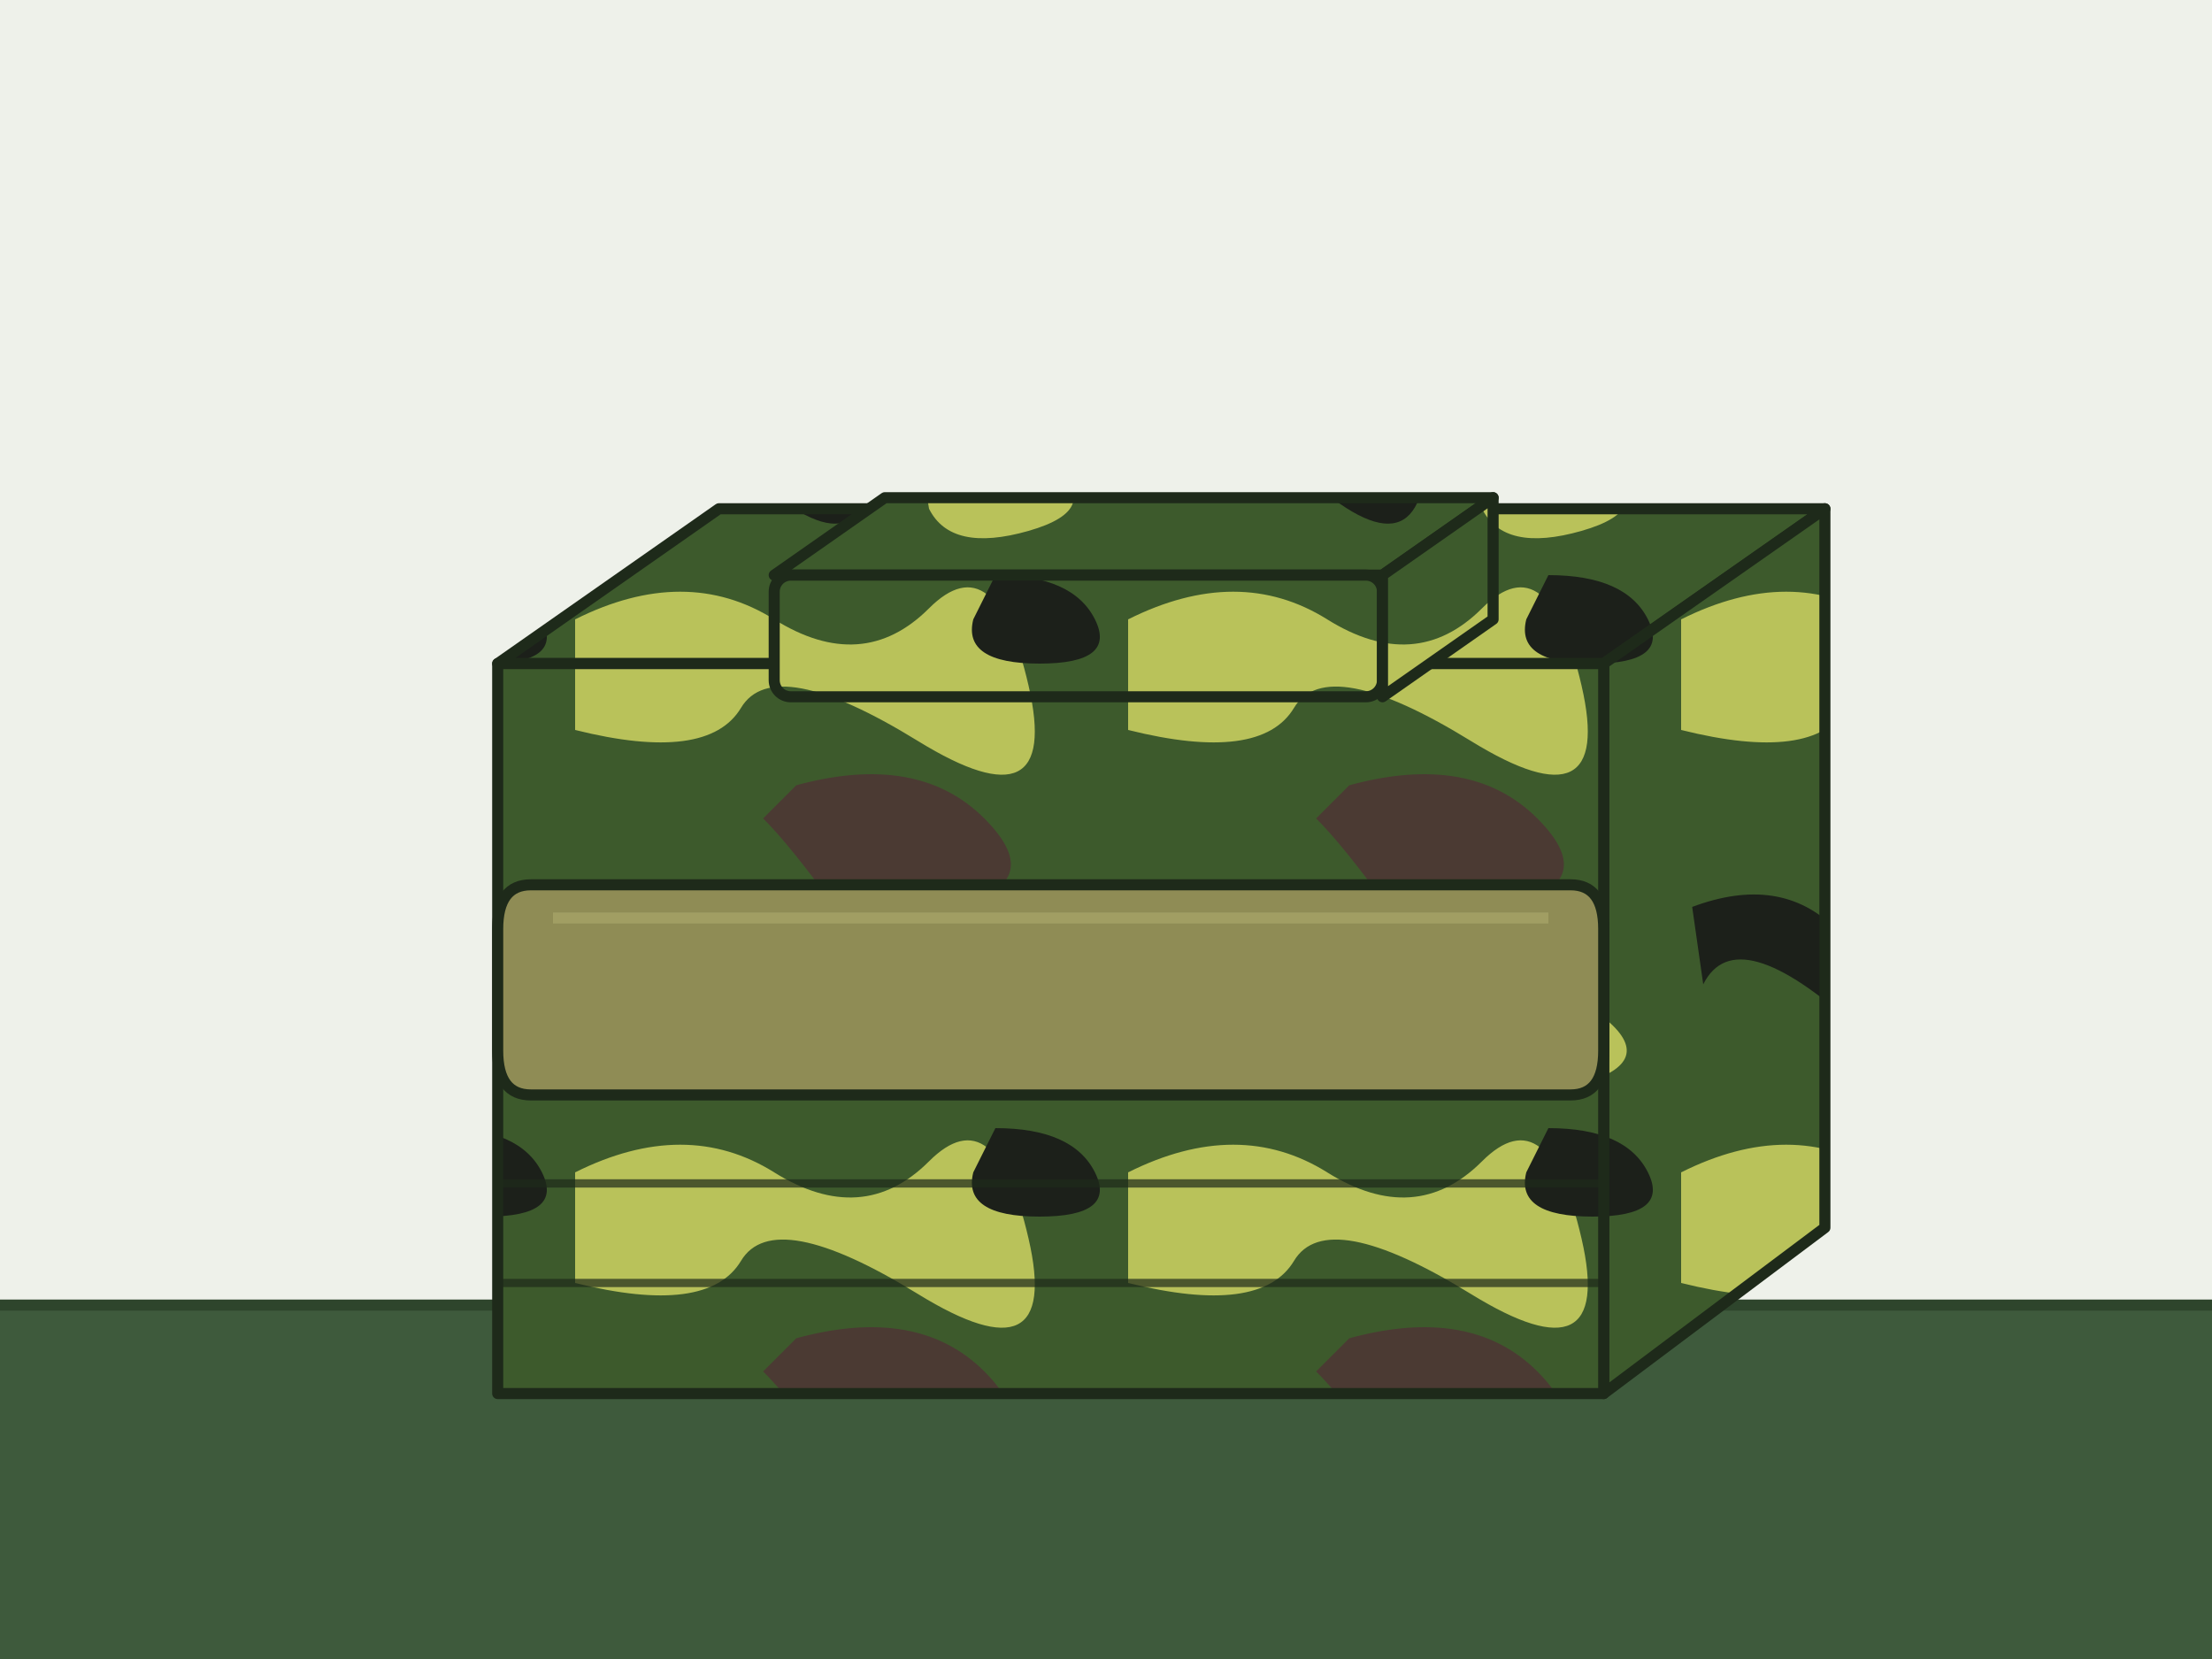
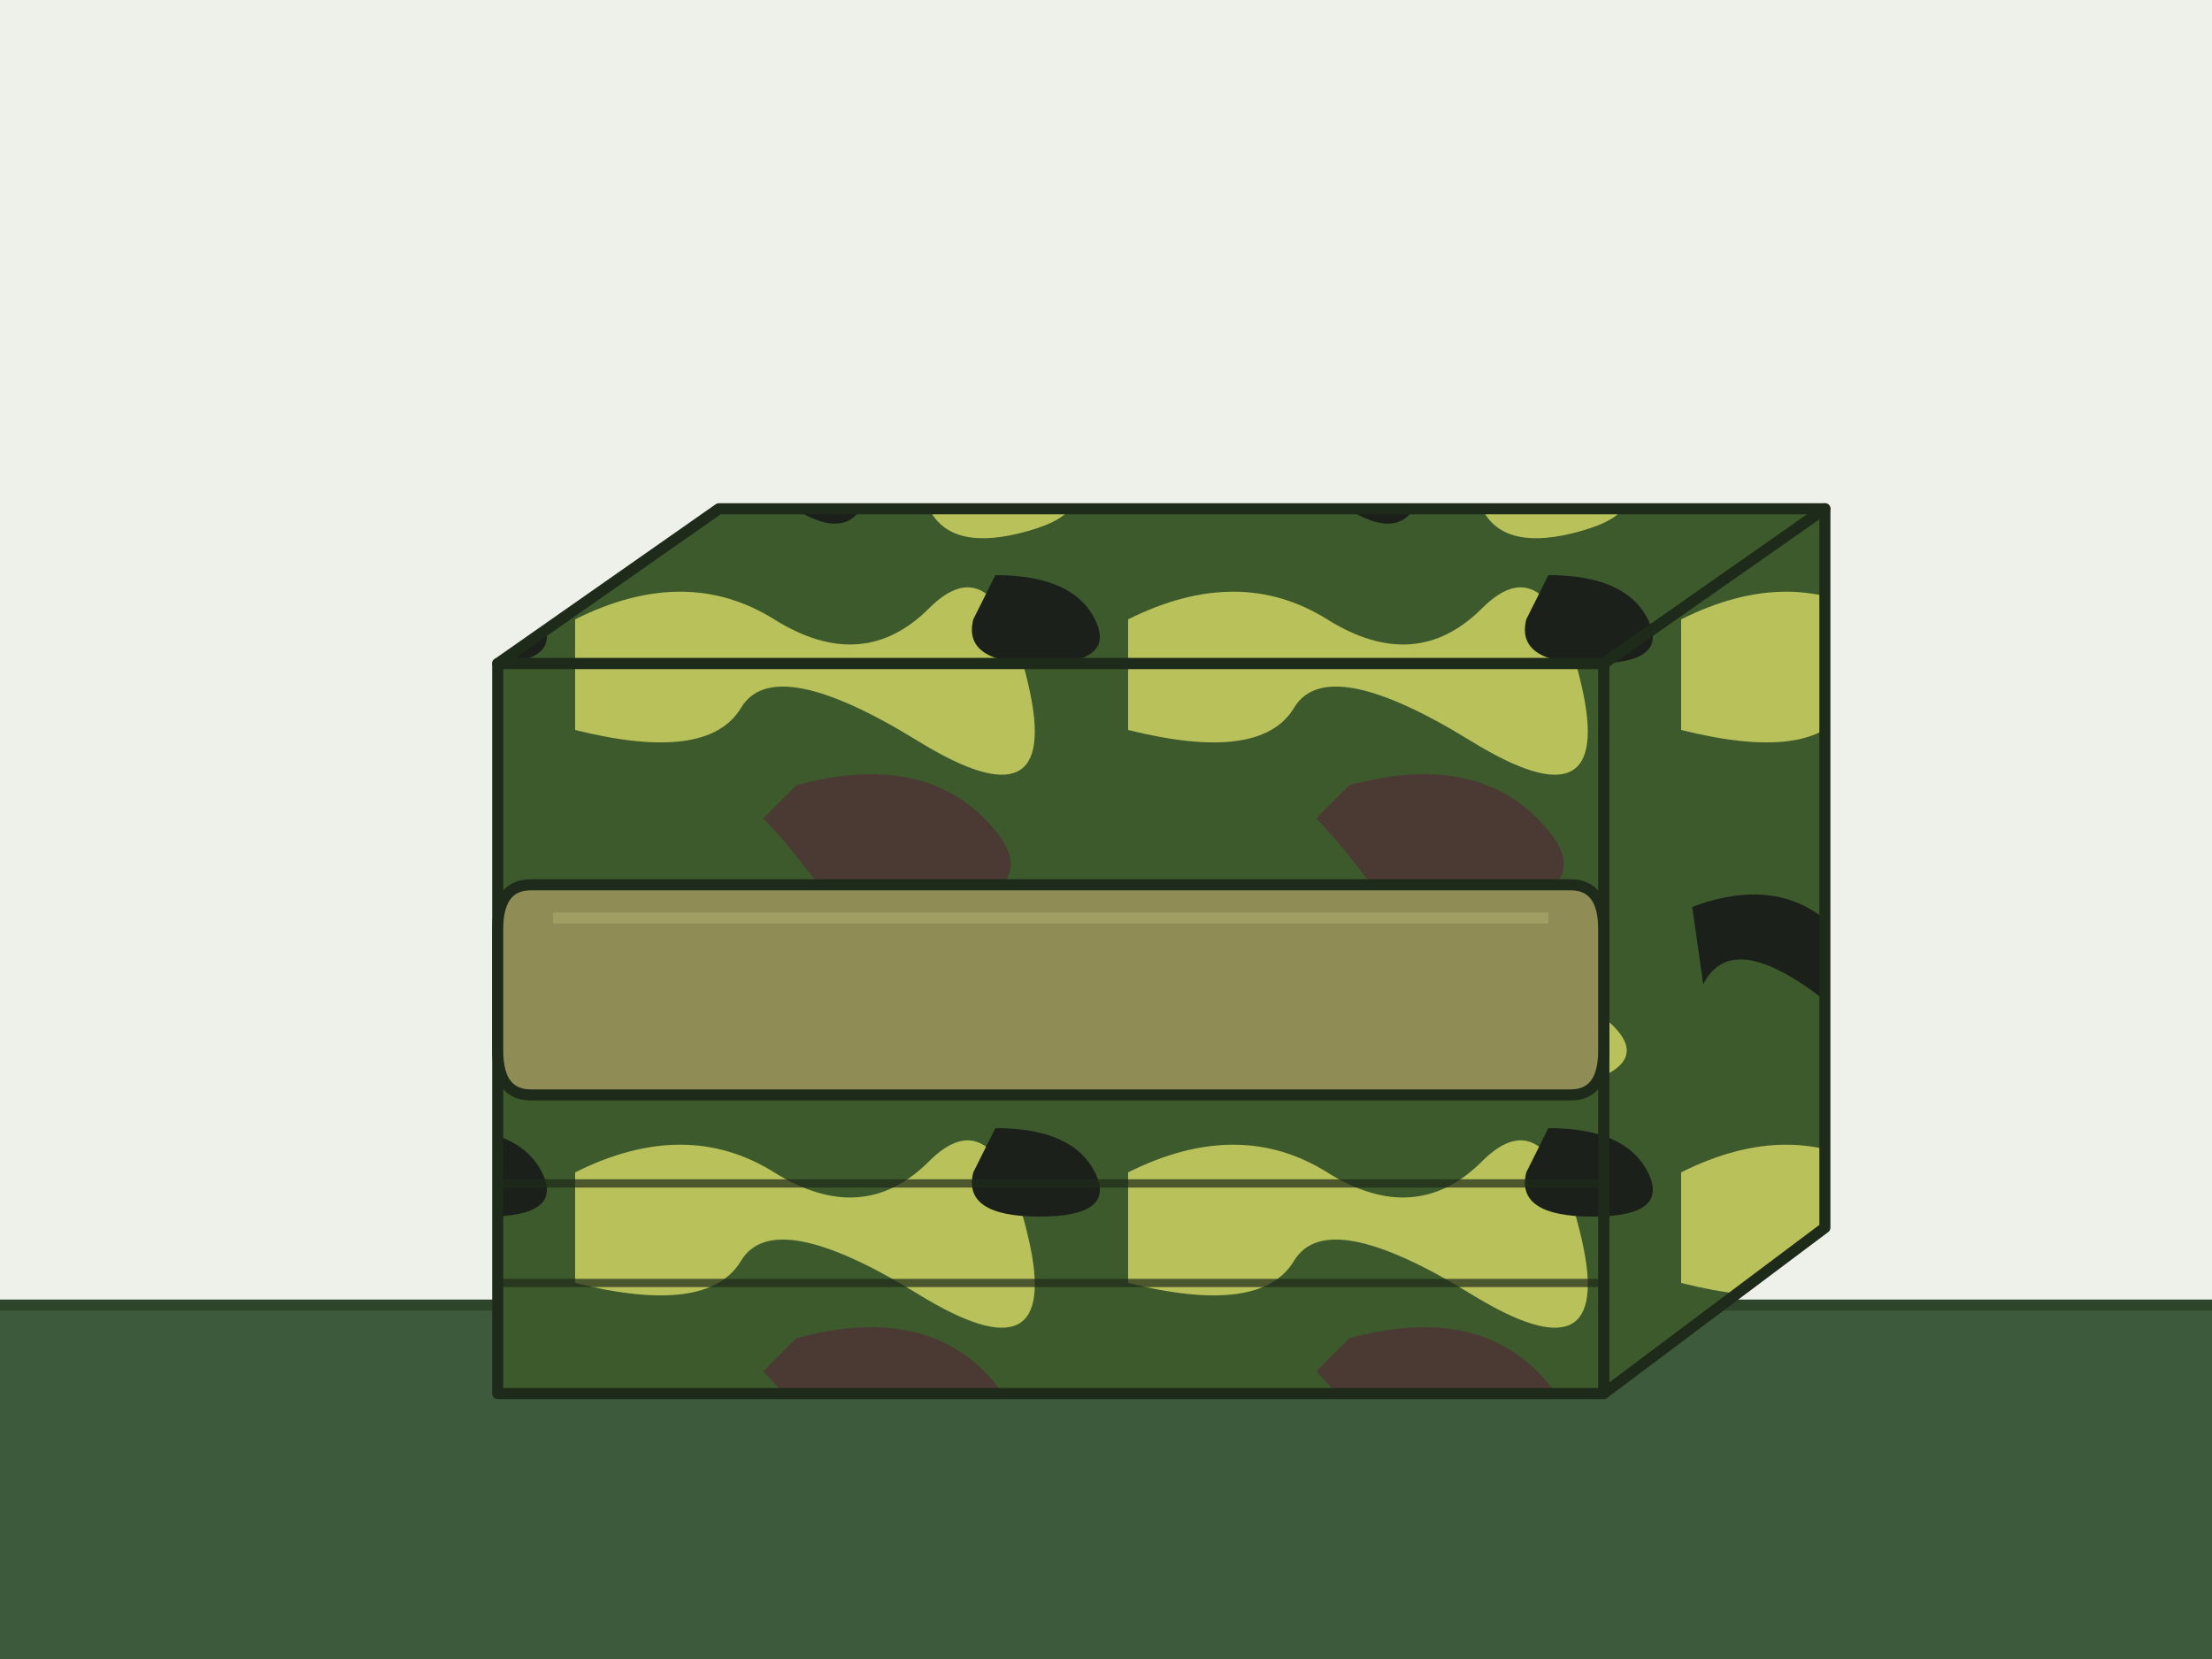
- <svg xmlns="http://www.w3.org/2000/svg" viewBox="0 0 400 300" role="img" aria-label="Chăn bông rằn ri gấp vuông vức trên giường, gối đặt bên trên">
+ <svg xmlns="http://www.w3.org/2000/svg" viewBox="0 0 400 300" role="img" aria-label="Chăn bông rằn ri gấp vuông vức trên giường">
  <defs>
    <pattern id="camo" width="100" height="100" patternUnits="userSpaceOnUse">
      <rect width="100" height="100" fill="#3d5a2c" />
      <path d="M4 12q20-10 36 0t28-2 18 14-20 10-32-6-30 4z" fill="#b9c25a" />
      <path d="M44 42q22-6 34 6t-6 16-24-4-10-12z" fill="#4b3a33" />
      <path d="M6 64q16-6 26 4t18-2 8 14-22 6-28-8z" fill="#1c201a" />
      <path d="M66 80q14-4 24 4t-4 12-18-4z" fill="#b9c25a" />
      <path d="M80 4q14 0 18 8t-10 8-12-8z" fill="#1c201a" />
    </pattern>
  </defs>
  <rect width="400" height="300" fill="#eef1ea" />
  <path d="M0 236h400v64H0z" fill="#3e5a3c" />
  <path d="M0 236h400" stroke="#2e452c" stroke-width="2" />
  <g stroke="#1e2a1a" stroke-width="2" stroke-linejoin="round">
    <path d="M90 120L130 92H330L290 120Z" fill="url(#camo)" />
    <path d="M290 120L330 92V222L290 252Z" fill="url(#camo)" />
    <rect x="90" y="120" width="200" height="132" fill="url(#camo)" />
    <path d="M96 160q-6 0-6 8v22q0 8 6 8h188q6 0 6-8v-22q0-8-6-8z" fill="#8f8c55" />
    <path d="M90 214h200M90 232h200" fill="none" stroke-width="1.5" opacity=".7" />
-     <path d="M140 104L160 90H270L250 104Z" fill="url(#camo)" />
-     <rect x="140" y="104" width="110" height="22" rx="3" fill="url(#camo)" />
-     <path d="M250 104L270 90V112L250 126Z" fill="url(#camo)" />
  </g>
  <path d="M100 166h180" stroke="#a8a56a" stroke-width="2" opacity=".7" />
</svg>
